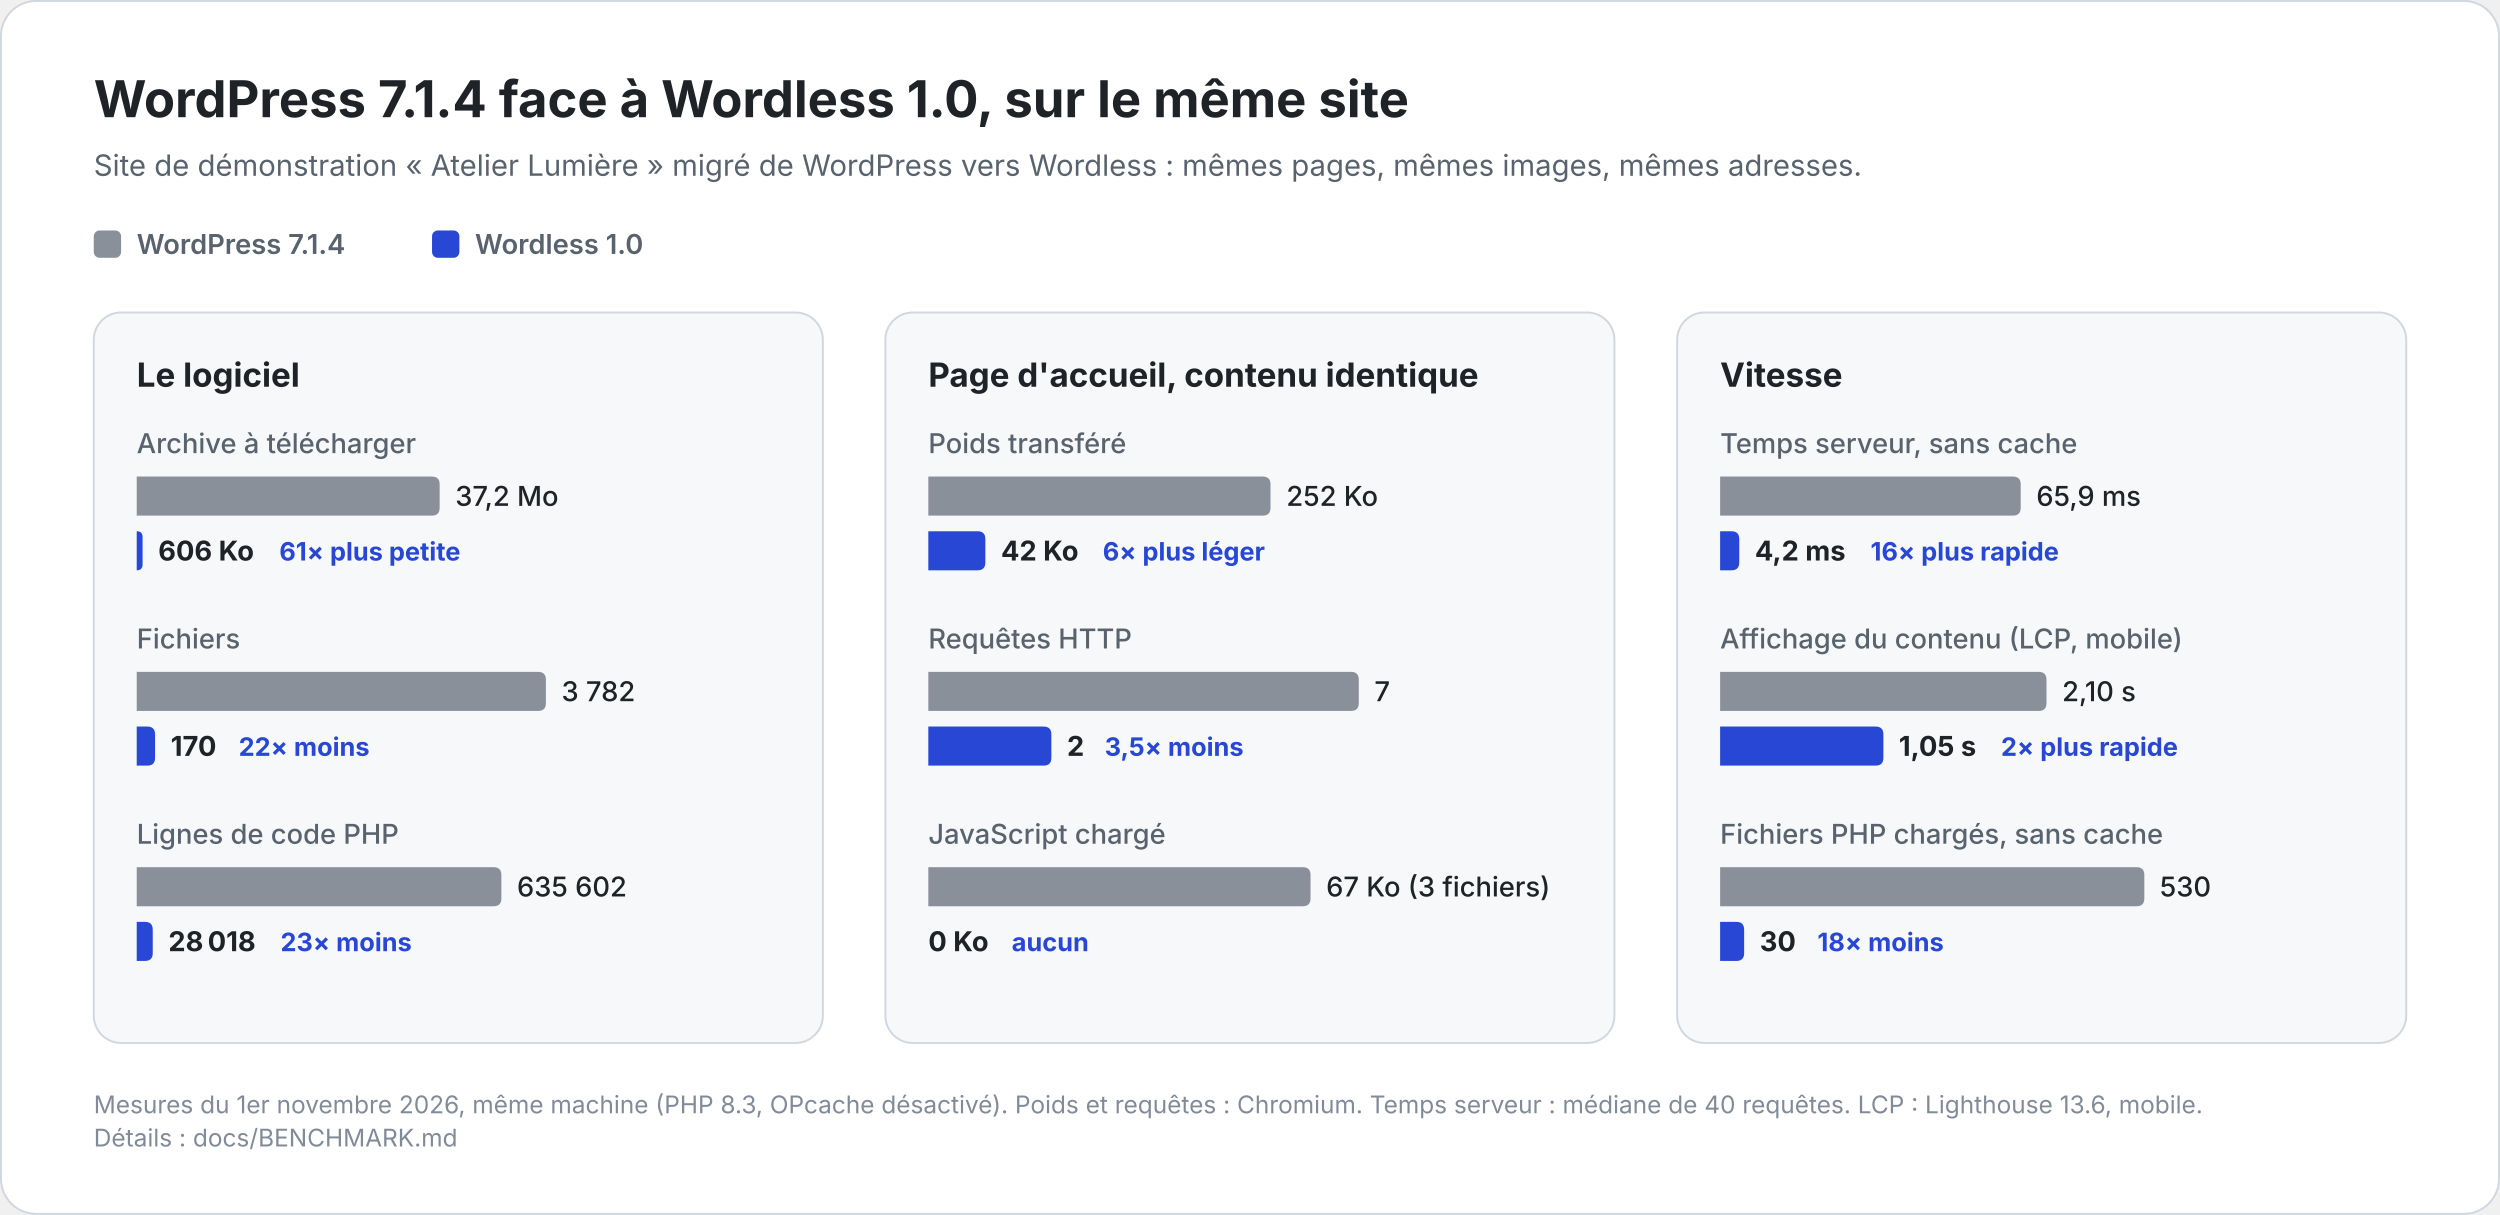
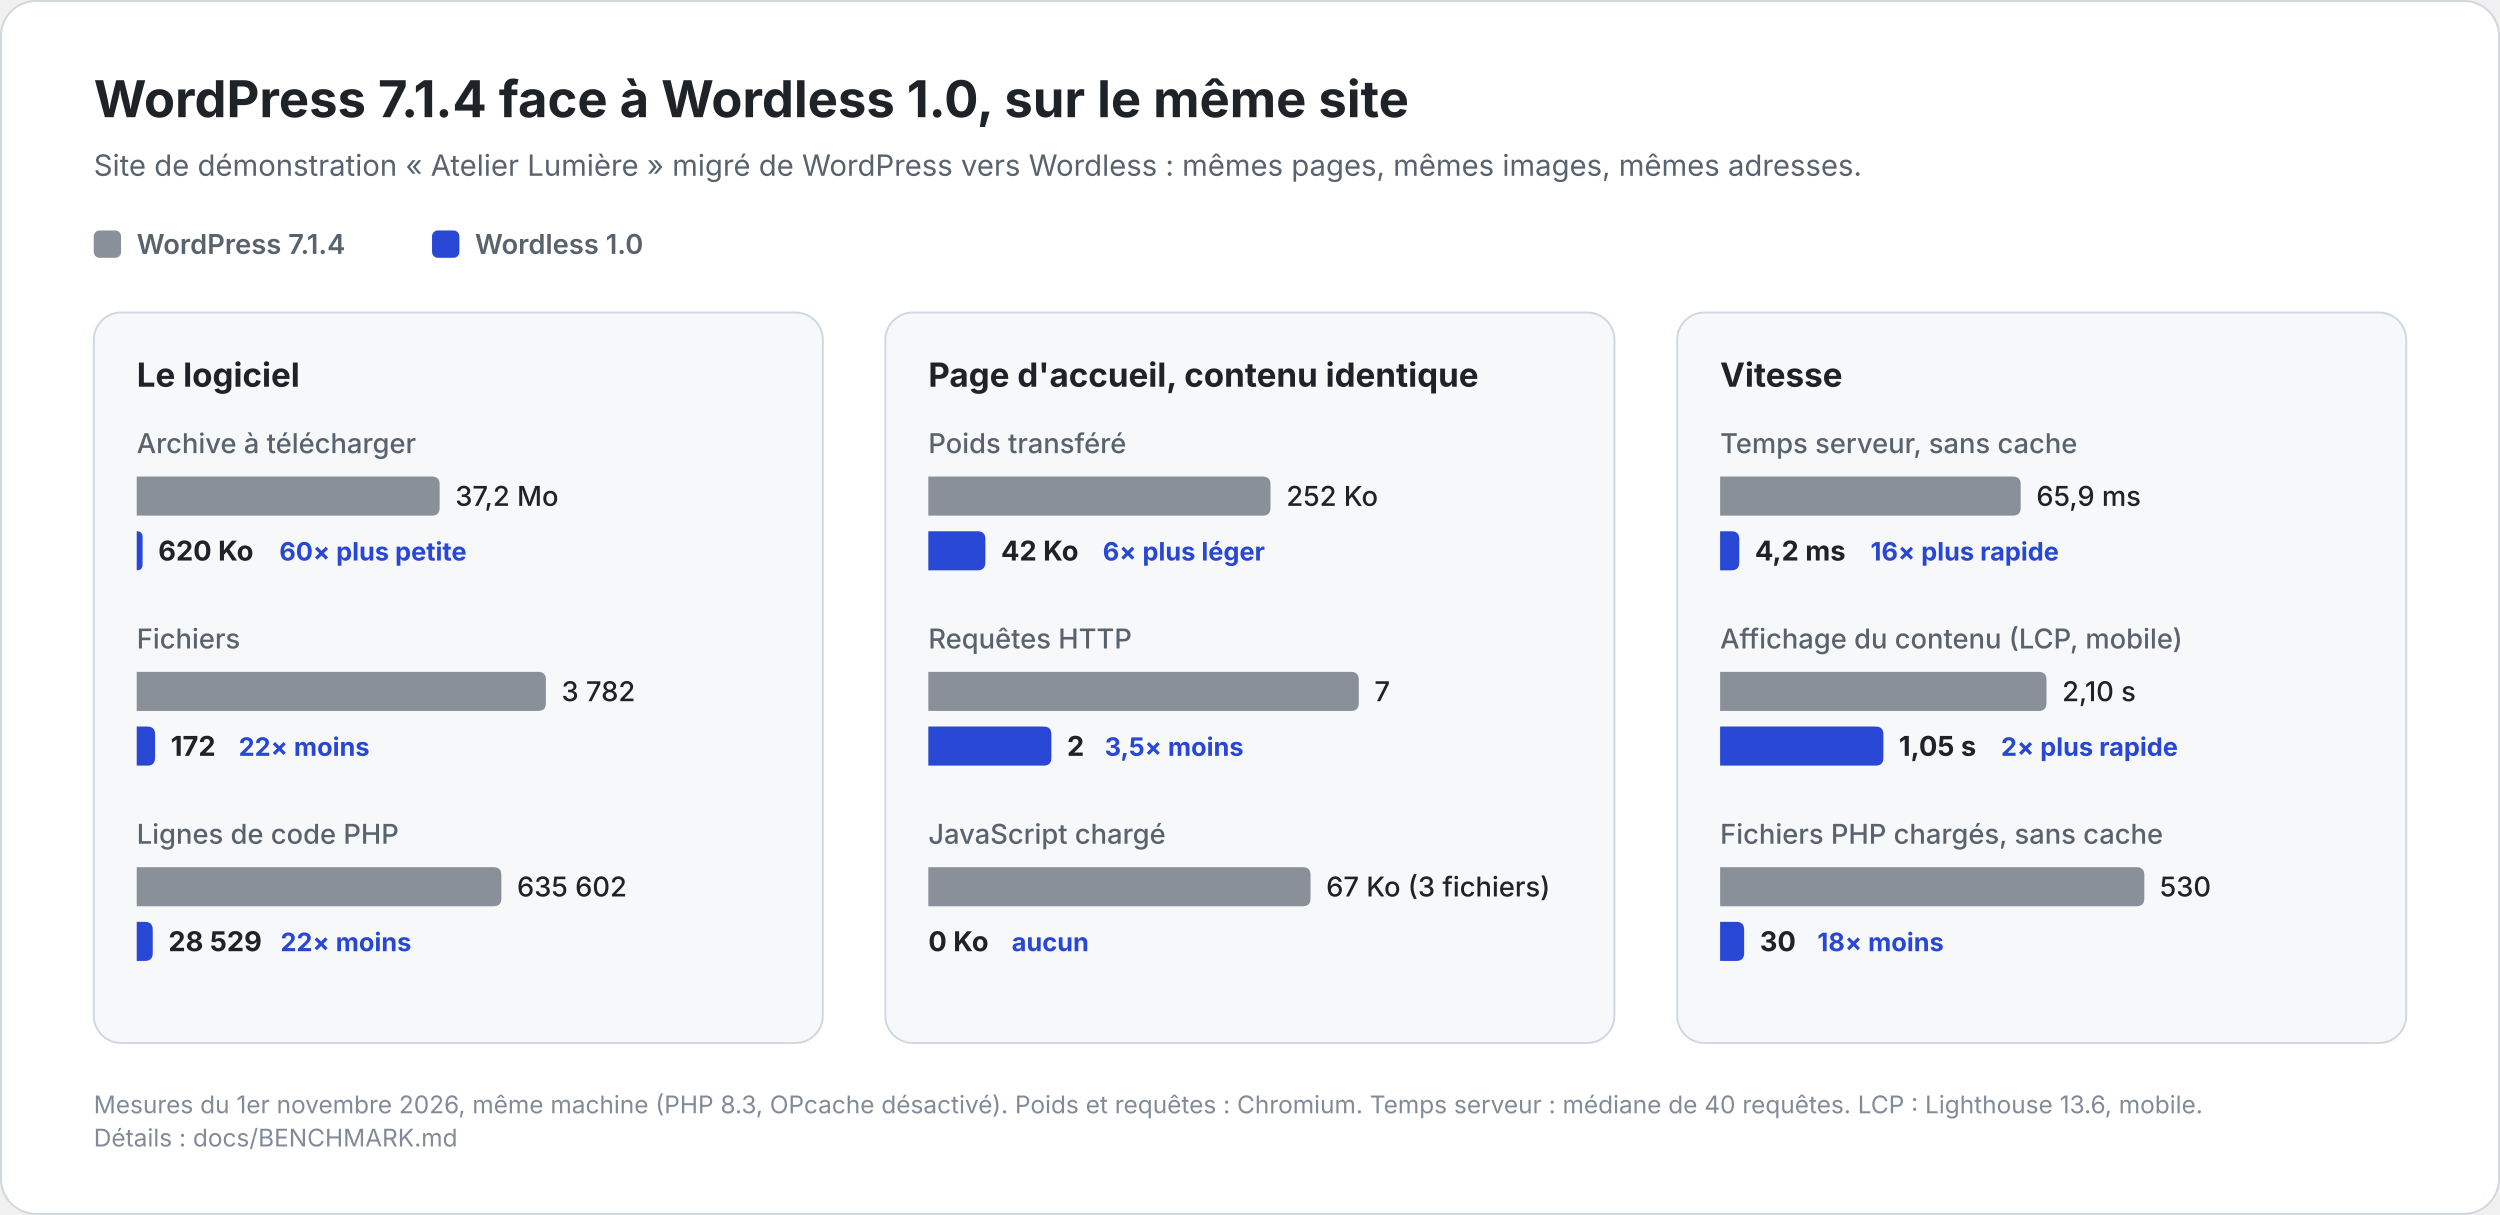
<svg xmlns="http://www.w3.org/2000/svg" width="1280" height="622" viewBox="0 0 1280 622" role="img" aria-label="WordPress 7.1.4 face à Wordless 1.0, sur le même site">
  <rect x="0.5" y="0.5" width="1279.0" height="621.0" rx="18" fill="#ffffff" stroke="#d0d7de" stroke-width="1" />
  <text x="48.0" y="60.0" font-family="Inter, -apple-system, BlinkMacSystemFont, 'Segoe UI', Roboto, Helvetica, Arial, sans-serif" font-size="26" font-weight="700" fill="#1f2328" text-anchor="start">WordPress 7.1.4 face à Wordless 1.0, sur le même site</text>
  <text x="48.0" y="90.0" font-family="Inter, -apple-system, BlinkMacSystemFont, 'Segoe UI', Roboto, Helvetica, Arial, sans-serif" font-size="15" font-weight="400" fill="#59636e" text-anchor="start">Site de démonstration « Atelier Lumière » migré de WordPress vers Wordless : mêmes pages, mêmes images, mêmes adresses.</text>
  <rect x="48.0" y="118.0" width="14.0" height="14.0" rx="3" fill="#8a909a" />
  <text x="70.0" y="130.0" font-family="Inter, -apple-system, BlinkMacSystemFont, 'Segoe UI', Roboto, Helvetica, Arial, sans-serif" font-size="14" font-weight="600" fill="#59636e" text-anchor="start">WordPress 7.1.4</text>
  <rect x="221.2" y="118.0" width="14.0" height="14.0" rx="3" fill="#2747d4" />
  <text x="243.2" y="130.0" font-family="Inter, -apple-system, BlinkMacSystemFont, 'Segoe UI', Roboto, Helvetica, Arial, sans-serif" font-size="14" font-weight="600" fill="#59636e" text-anchor="start">Wordless 1.0</text>
  <rect x="48.0" y="160.0" width="373.3" height="374.0" rx="14" fill="#f6f8fa" stroke="#d0d7de" stroke-width="1" />
  <text x="70.0" y="198.0" font-family="Inter, -apple-system, BlinkMacSystemFont, 'Segoe UI', Roboto, Helvetica, Arial, sans-serif" font-size="17" font-weight="700" fill="#1f2328" text-anchor="start">Le logiciel</text>
  <text x="70.0" y="232.0" font-family="Inter, -apple-system, BlinkMacSystemFont, 'Segoe UI', Roboto, Helvetica, Arial, sans-serif" font-size="14" font-weight="500" fill="#59636e" text-anchor="start">Archive à télécharger</text>
  <path d="M70.0,244.0 h151.1 q4.0,0 4.0,4.0 v12.0 q0,4.0 -4.0,4.0 h-151.1 z" fill="#8a909a" />
  <text x="233.1" y="259.0" font-family="Inter, -apple-system, BlinkMacSystemFont, 'Segoe UI', Roboto, Helvetica, Arial, sans-serif" font-size="14" font-weight="500" fill="#1f2328" text-anchor="start">37,2 Mo</text>
  <path d="M70.0,272.0 h0.0 q3.0,0 3.0,3.0 v14.0 q0,3.0 -3.0,3.0 h0.0 z" fill="#2747d4" />
-   <text x="81.0" y="287.0" font-family="Inter, -apple-system, BlinkMacSystemFont, 'Segoe UI', Roboto, Helvetica, Arial, sans-serif" font-size="14" font-weight="700" fill="#1f2328" text-anchor="start">606 Ko</text>
-   <text x="143.0" y="287.0" font-family="Inter, -apple-system, BlinkMacSystemFont, 'Segoe UI', Roboto, Helvetica, Arial, sans-serif" font-size="13" font-weight="700" fill="#2747d4" text-anchor="start">61× plus petite</text>
+   <text x="81.0" y="287.0" font-family="Inter, -apple-system, BlinkMacSystemFont, 'Segoe UI', Roboto, Helvetica, Arial, sans-serif" font-size="14" font-weight="700" fill="#1f2328" text-anchor="start">620 Ko</text>
+   <text x="143.0" y="287.0" font-family="Inter, -apple-system, BlinkMacSystemFont, 'Segoe UI', Roboto, Helvetica, Arial, sans-serif" font-size="13" font-weight="700" fill="#2747d4" text-anchor="start">60× plus petite</text>
  <text x="70.0" y="332.0" font-family="Inter, -apple-system, BlinkMacSystemFont, 'Segoe UI', Roboto, Helvetica, Arial, sans-serif" font-size="14" font-weight="500" fill="#59636e" text-anchor="start">Fichiers</text>
  <path d="M70.0,344.0 h205.5 q4.0,0 4.0,4.0 v12.0 q0,4.0 -4.0,4.0 h-205.5 z" fill="#8a909a" />
  <text x="287.5" y="359.0" font-family="Inter, -apple-system, BlinkMacSystemFont, 'Segoe UI', Roboto, Helvetica, Arial, sans-serif" font-size="14" font-weight="500" fill="#1f2328" text-anchor="start">3 782</text>
  <path d="M70.0,372.0 h5.4 q4.0,0 4.0,4.0 v12.0 q0,4.0 -4.0,4.0 h-5.4 z" fill="#2747d4" />
-   <text x="87.4" y="387.0" font-family="Inter, -apple-system, BlinkMacSystemFont, 'Segoe UI', Roboto, Helvetica, Arial, sans-serif" font-size="14" font-weight="700" fill="#1f2328" text-anchor="start">170</text>
+   <text x="87.4" y="387.0" font-family="Inter, -apple-system, BlinkMacSystemFont, 'Segoe UI', Roboto, Helvetica, Arial, sans-serif" font-size="14" font-weight="700" fill="#1f2328" text-anchor="start">172</text>
  <text x="122.2" y="387.0" font-family="Inter, -apple-system, BlinkMacSystemFont, 'Segoe UI', Roboto, Helvetica, Arial, sans-serif" font-size="13" font-weight="700" fill="#2747d4" text-anchor="start">22× moins</text>
  <text x="70.0" y="432.0" font-family="Inter, -apple-system, BlinkMacSystemFont, 'Segoe UI', Roboto, Helvetica, Arial, sans-serif" font-size="14" font-weight="500" fill="#59636e" text-anchor="start">Lignes de code PHP</text>
  <path d="M70.0,444.0 h182.7 q4.0,0 4.0,4.0 v12.0 q0,4.0 -4.0,4.0 h-182.7 z" fill="#8a909a" />
  <text x="264.7" y="459.0" font-family="Inter, -apple-system, BlinkMacSystemFont, 'Segoe UI', Roboto, Helvetica, Arial, sans-serif" font-size="14" font-weight="500" fill="#1f2328" text-anchor="start">635 602</text>
  <path d="M70.0,472.0 h4.2 q4.0,0 4.0,4.0 v12.0 q0,4.0 -4.0,4.0 h-4.2 z" fill="#2747d4" />
-   <text x="86.2" y="487.0" font-family="Inter, -apple-system, BlinkMacSystemFont, 'Segoe UI', Roboto, Helvetica, Arial, sans-serif" font-size="14" font-weight="700" fill="#1f2328" text-anchor="start">28 018</text>
-   <text x="143.6" y="487.0" font-family="Inter, -apple-system, BlinkMacSystemFont, 'Segoe UI', Roboto, Helvetica, Arial, sans-serif" font-size="13" font-weight="700" fill="#2747d4" text-anchor="start">23× moins</text>
+   <text x="86.2" y="487.0" font-family="Inter, -apple-system, BlinkMacSystemFont, 'Segoe UI', Roboto, Helvetica, Arial, sans-serif" font-size="14" font-weight="700" fill="#1f2328" text-anchor="start">28 529</text>
+   <text x="143.6" y="487.0" font-family="Inter, -apple-system, BlinkMacSystemFont, 'Segoe UI', Roboto, Helvetica, Arial, sans-serif" font-size="13" font-weight="700" fill="#2747d4" text-anchor="start">22× moins</text>
  <rect x="453.3" y="160.0" width="373.3" height="374.0" rx="14" fill="#f6f8fa" stroke="#d0d7de" stroke-width="1" />
  <text x="475.3" y="198.0" font-family="Inter, -apple-system, BlinkMacSystemFont, 'Segoe UI', Roboto, Helvetica, Arial, sans-serif" font-size="17" font-weight="700" fill="#1f2328" text-anchor="start">Page d'accueil, contenu identique</text>
  <text x="475.3" y="232.0" font-family="Inter, -apple-system, BlinkMacSystemFont, 'Segoe UI', Roboto, Helvetica, Arial, sans-serif" font-size="14" font-weight="500" fill="#59636e" text-anchor="start">Poids transféré</text>
  <path d="M475.3,244.0 h171.2 q4.0,0 4.0,4.0 v12.0 q0,4.0 -4.0,4.0 h-171.2 z" fill="#8a909a" />
  <text x="658.6" y="259.0" font-family="Inter, -apple-system, BlinkMacSystemFont, 'Segoe UI', Roboto, Helvetica, Arial, sans-serif" font-size="14" font-weight="500" fill="#1f2328" text-anchor="start">252 Ko</text>
  <path d="M475.3,272.0 h25.2 q4.0,0 4.0,4.0 v12.0 q0,4.0 -4.0,4.0 h-25.2 z" fill="#2747d4" />
  <text x="512.5" y="287.0" font-family="Inter, -apple-system, BlinkMacSystemFont, 'Segoe UI', Roboto, Helvetica, Arial, sans-serif" font-size="14" font-weight="700" fill="#1f2328" text-anchor="start">42 Ko</text>
  <text x="564.6" y="287.0" font-family="Inter, -apple-system, BlinkMacSystemFont, 'Segoe UI', Roboto, Helvetica, Arial, sans-serif" font-size="13" font-weight="700" fill="#2747d4" text-anchor="start">6× plus léger</text>
  <text x="475.3" y="332.0" font-family="Inter, -apple-system, BlinkMacSystemFont, 'Segoe UI', Roboto, Helvetica, Arial, sans-serif" font-size="14" font-weight="500" fill="#59636e" text-anchor="start">Requêtes HTTP</text>
  <path d="M475.3,344.0 h216.4 q4.0,0 4.0,4.0 v12.0 q0,4.0 -4.0,4.0 h-216.4 z" fill="#8a909a" />
  <text x="703.7" y="359.0" font-family="Inter, -apple-system, BlinkMacSystemFont, 'Segoe UI', Roboto, Helvetica, Arial, sans-serif" font-size="14" font-weight="500" fill="#1f2328" text-anchor="start">7</text>
  <path d="M475.3,372.0 h59.0 q4.0,0 4.0,4.0 v12.0 q0,4.0 -4.0,4.0 h-59.0 z" fill="#2747d4" />
  <text x="546.3" y="387.0" font-family="Inter, -apple-system, BlinkMacSystemFont, 'Segoe UI', Roboto, Helvetica, Arial, sans-serif" font-size="14" font-weight="700" fill="#1f2328" text-anchor="start">2</text>
  <text x="565.6" y="387.0" font-family="Inter, -apple-system, BlinkMacSystemFont, 'Segoe UI', Roboto, Helvetica, Arial, sans-serif" font-size="13" font-weight="700" fill="#2747d4" text-anchor="start">3,5× moins</text>
  <text x="475.3" y="432.0" font-family="Inter, -apple-system, BlinkMacSystemFont, 'Segoe UI', Roboto, Helvetica, Arial, sans-serif" font-size="14" font-weight="500" fill="#59636e" text-anchor="start">JavaScript chargé</text>
  <path d="M475.3,444.0 h191.7 q4.0,0 4.0,4.0 v12.0 q0,4.0 -4.0,4.0 h-191.7 z" fill="#8a909a" />
  <text x="679.0" y="459.0" font-family="Inter, -apple-system, BlinkMacSystemFont, 'Segoe UI', Roboto, Helvetica, Arial, sans-serif" font-size="14" font-weight="500" fill="#1f2328" text-anchor="start">67 Ko (3 fichiers)</text>
  <text x="475.3" y="487.0" font-family="Inter, -apple-system, BlinkMacSystemFont, 'Segoe UI', Roboto, Helvetica, Arial, sans-serif" font-size="14" font-weight="700" fill="#1f2328" text-anchor="start">0 Ko</text>
  <text x="518.0" y="487.0" font-family="Inter, -apple-system, BlinkMacSystemFont, 'Segoe UI', Roboto, Helvetica, Arial, sans-serif" font-size="13" font-weight="700" fill="#2747d4" text-anchor="start">aucun</text>
  <rect x="858.7" y="160.0" width="373.3" height="374.0" rx="14" fill="#f6f8fa" stroke="#d0d7de" stroke-width="1" />
  <text x="880.7" y="198.0" font-family="Inter, -apple-system, BlinkMacSystemFont, 'Segoe UI', Roboto, Helvetica, Arial, sans-serif" font-size="17" font-weight="700" fill="#1f2328" text-anchor="start">Vitesse</text>
  <text x="880.7" y="232.0" font-family="Inter, -apple-system, BlinkMacSystemFont, 'Segoe UI', Roboto, Helvetica, Arial, sans-serif" font-size="14" font-weight="500" fill="#59636e" text-anchor="start">Temps serveur, sans cache</text>
  <path d="M880.7,244.0 h149.9 q4.0,0 4.0,4.0 v12.0 q0,4.0 -4.0,4.0 h-149.9 z" fill="#8a909a" />
  <text x="1042.6" y="259.0" font-family="Inter, -apple-system, BlinkMacSystemFont, 'Segoe UI', Roboto, Helvetica, Arial, sans-serif" font-size="14" font-weight="500" fill="#1f2328" text-anchor="start">65,9 ms</text>
  <path d="M880.7,272.0 h5.8 q4.0,0 4.0,4.0 v12.0 q0,4.0 -4.0,4.0 h-5.8 z" fill="#2747d4" />
  <text x="898.5" y="287.0" font-family="Inter, -apple-system, BlinkMacSystemFont, 'Segoe UI', Roboto, Helvetica, Arial, sans-serif" font-size="14" font-weight="700" fill="#1f2328" text-anchor="start">4,2 ms</text>
  <text x="957.7" y="287.0" font-family="Inter, -apple-system, BlinkMacSystemFont, 'Segoe UI', Roboto, Helvetica, Arial, sans-serif" font-size="13" font-weight="700" fill="#2747d4" text-anchor="start">16× plus rapide</text>
  <text x="880.7" y="332.0" font-family="Inter, -apple-system, BlinkMacSystemFont, 'Segoe UI', Roboto, Helvetica, Arial, sans-serif" font-size="14" font-weight="500" fill="#59636e" text-anchor="start">Affichage du contenu (LCP, mobile)</text>
  <path d="M880.7,344.0 h163.1 q4.0,0 4.0,4.0 v12.0 q0,4.0 -4.0,4.0 h-163.1 z" fill="#8a909a" />
  <text x="1055.8" y="359.0" font-family="Inter, -apple-system, BlinkMacSystemFont, 'Segoe UI', Roboto, Helvetica, Arial, sans-serif" font-size="14" font-weight="500" fill="#1f2328" text-anchor="start">2,10 s</text>
  <path d="M880.7,372.0 h79.6 q4.0,0 4.0,4.0 v12.0 q0,4.0 -4.0,4.0 h-79.6 z" fill="#2747d4" />
  <text x="972.2" y="387.0" font-family="Inter, -apple-system, BlinkMacSystemFont, 'Segoe UI', Roboto, Helvetica, Arial, sans-serif" font-size="14" font-weight="700" fill="#1f2328" text-anchor="start">1,05 s</text>
  <text x="1024.5" y="387.0" font-family="Inter, -apple-system, BlinkMacSystemFont, 'Segoe UI', Roboto, Helvetica, Arial, sans-serif" font-size="13" font-weight="700" fill="#2747d4" text-anchor="start">2× plus rapide</text>
  <text x="880.7" y="432.0" font-family="Inter, -apple-system, BlinkMacSystemFont, 'Segoe UI', Roboto, Helvetica, Arial, sans-serif" font-size="14" font-weight="500" fill="#59636e" text-anchor="start">Fichiers PHP chargés, sans cache</text>
  <path d="M880.7,444.0 h213.2 q4.0,0 4.0,4.0 v12.0 q0,4.0 -4.0,4.0 h-213.2 z" fill="#8a909a" />
  <text x="1105.8" y="459.0" font-family="Inter, -apple-system, BlinkMacSystemFont, 'Segoe UI', Roboto, Helvetica, Arial, sans-serif" font-size="14" font-weight="500" fill="#1f2328" text-anchor="start">530</text>
  <path d="M880.7,472.0 h8.3 q4.0,0 4.0,4.0 v12.0 q0,4.0 -4.0,4.0 h-8.3 z" fill="#2747d4" />
  <text x="901.0" y="487.0" font-family="Inter, -apple-system, BlinkMacSystemFont, 'Segoe UI', Roboto, Helvetica, Arial, sans-serif" font-size="14" font-weight="700" fill="#1f2328" text-anchor="start">30</text>
  <text x="930.5" y="487.0" font-family="Inter, -apple-system, BlinkMacSystemFont, 'Segoe UI', Roboto, Helvetica, Arial, sans-serif" font-size="13" font-weight="700" fill="#2747d4" text-anchor="start">18× moins</text>
  <text x="48.0" y="570.0" font-family="Inter, -apple-system, BlinkMacSystemFont, 'Segoe UI', Roboto, Helvetica, Arial, sans-serif" font-size="12.5" font-weight="400" fill="#818b98" text-anchor="start">Mesures du 1er novembre 2026, même machine (PHP 8.3, OPcache désactivé). Poids et requêtes : Chromium. Temps serveur : médiane de 40 requêtes. LCP : Lighthouse 13.6, mobile.</text>
  <text x="48.0" y="587.0" font-family="Inter, -apple-system, BlinkMacSystemFont, 'Segoe UI', Roboto, Helvetica, Arial, sans-serif" font-size="12.5" font-weight="400" fill="#818b98" text-anchor="start">Détails : docs/BENCHMARK.md</text>
</svg>
